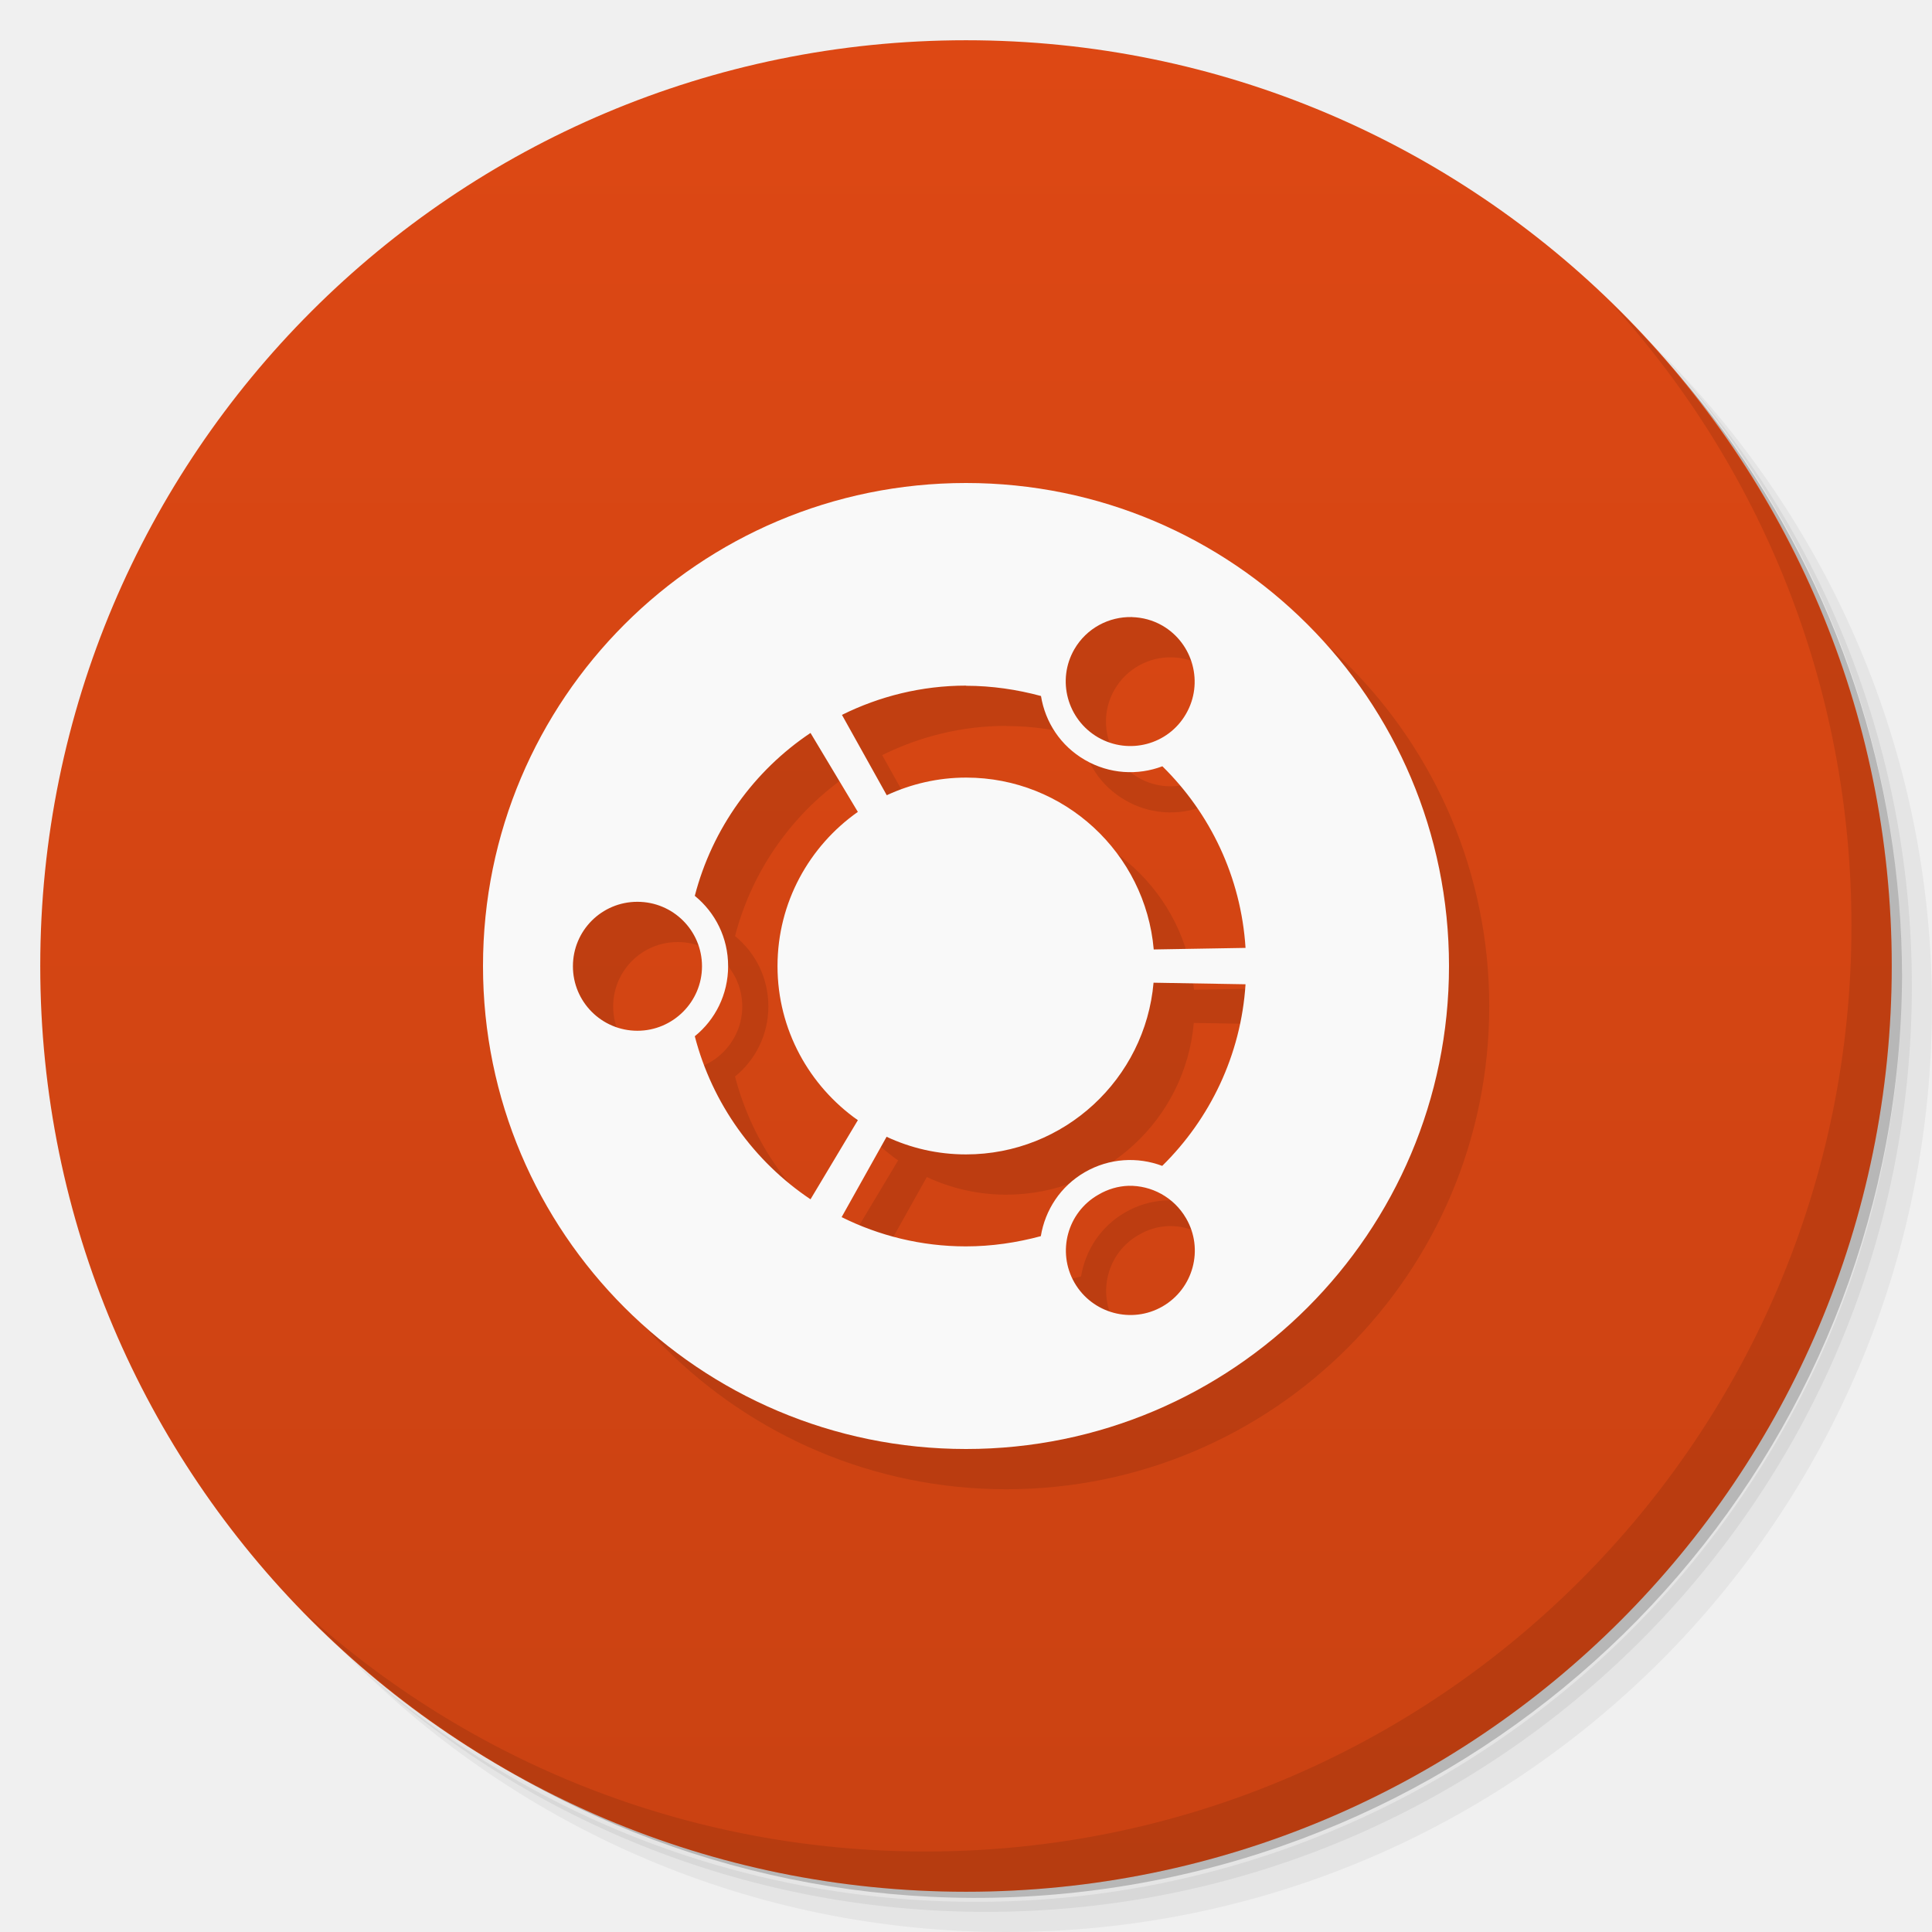
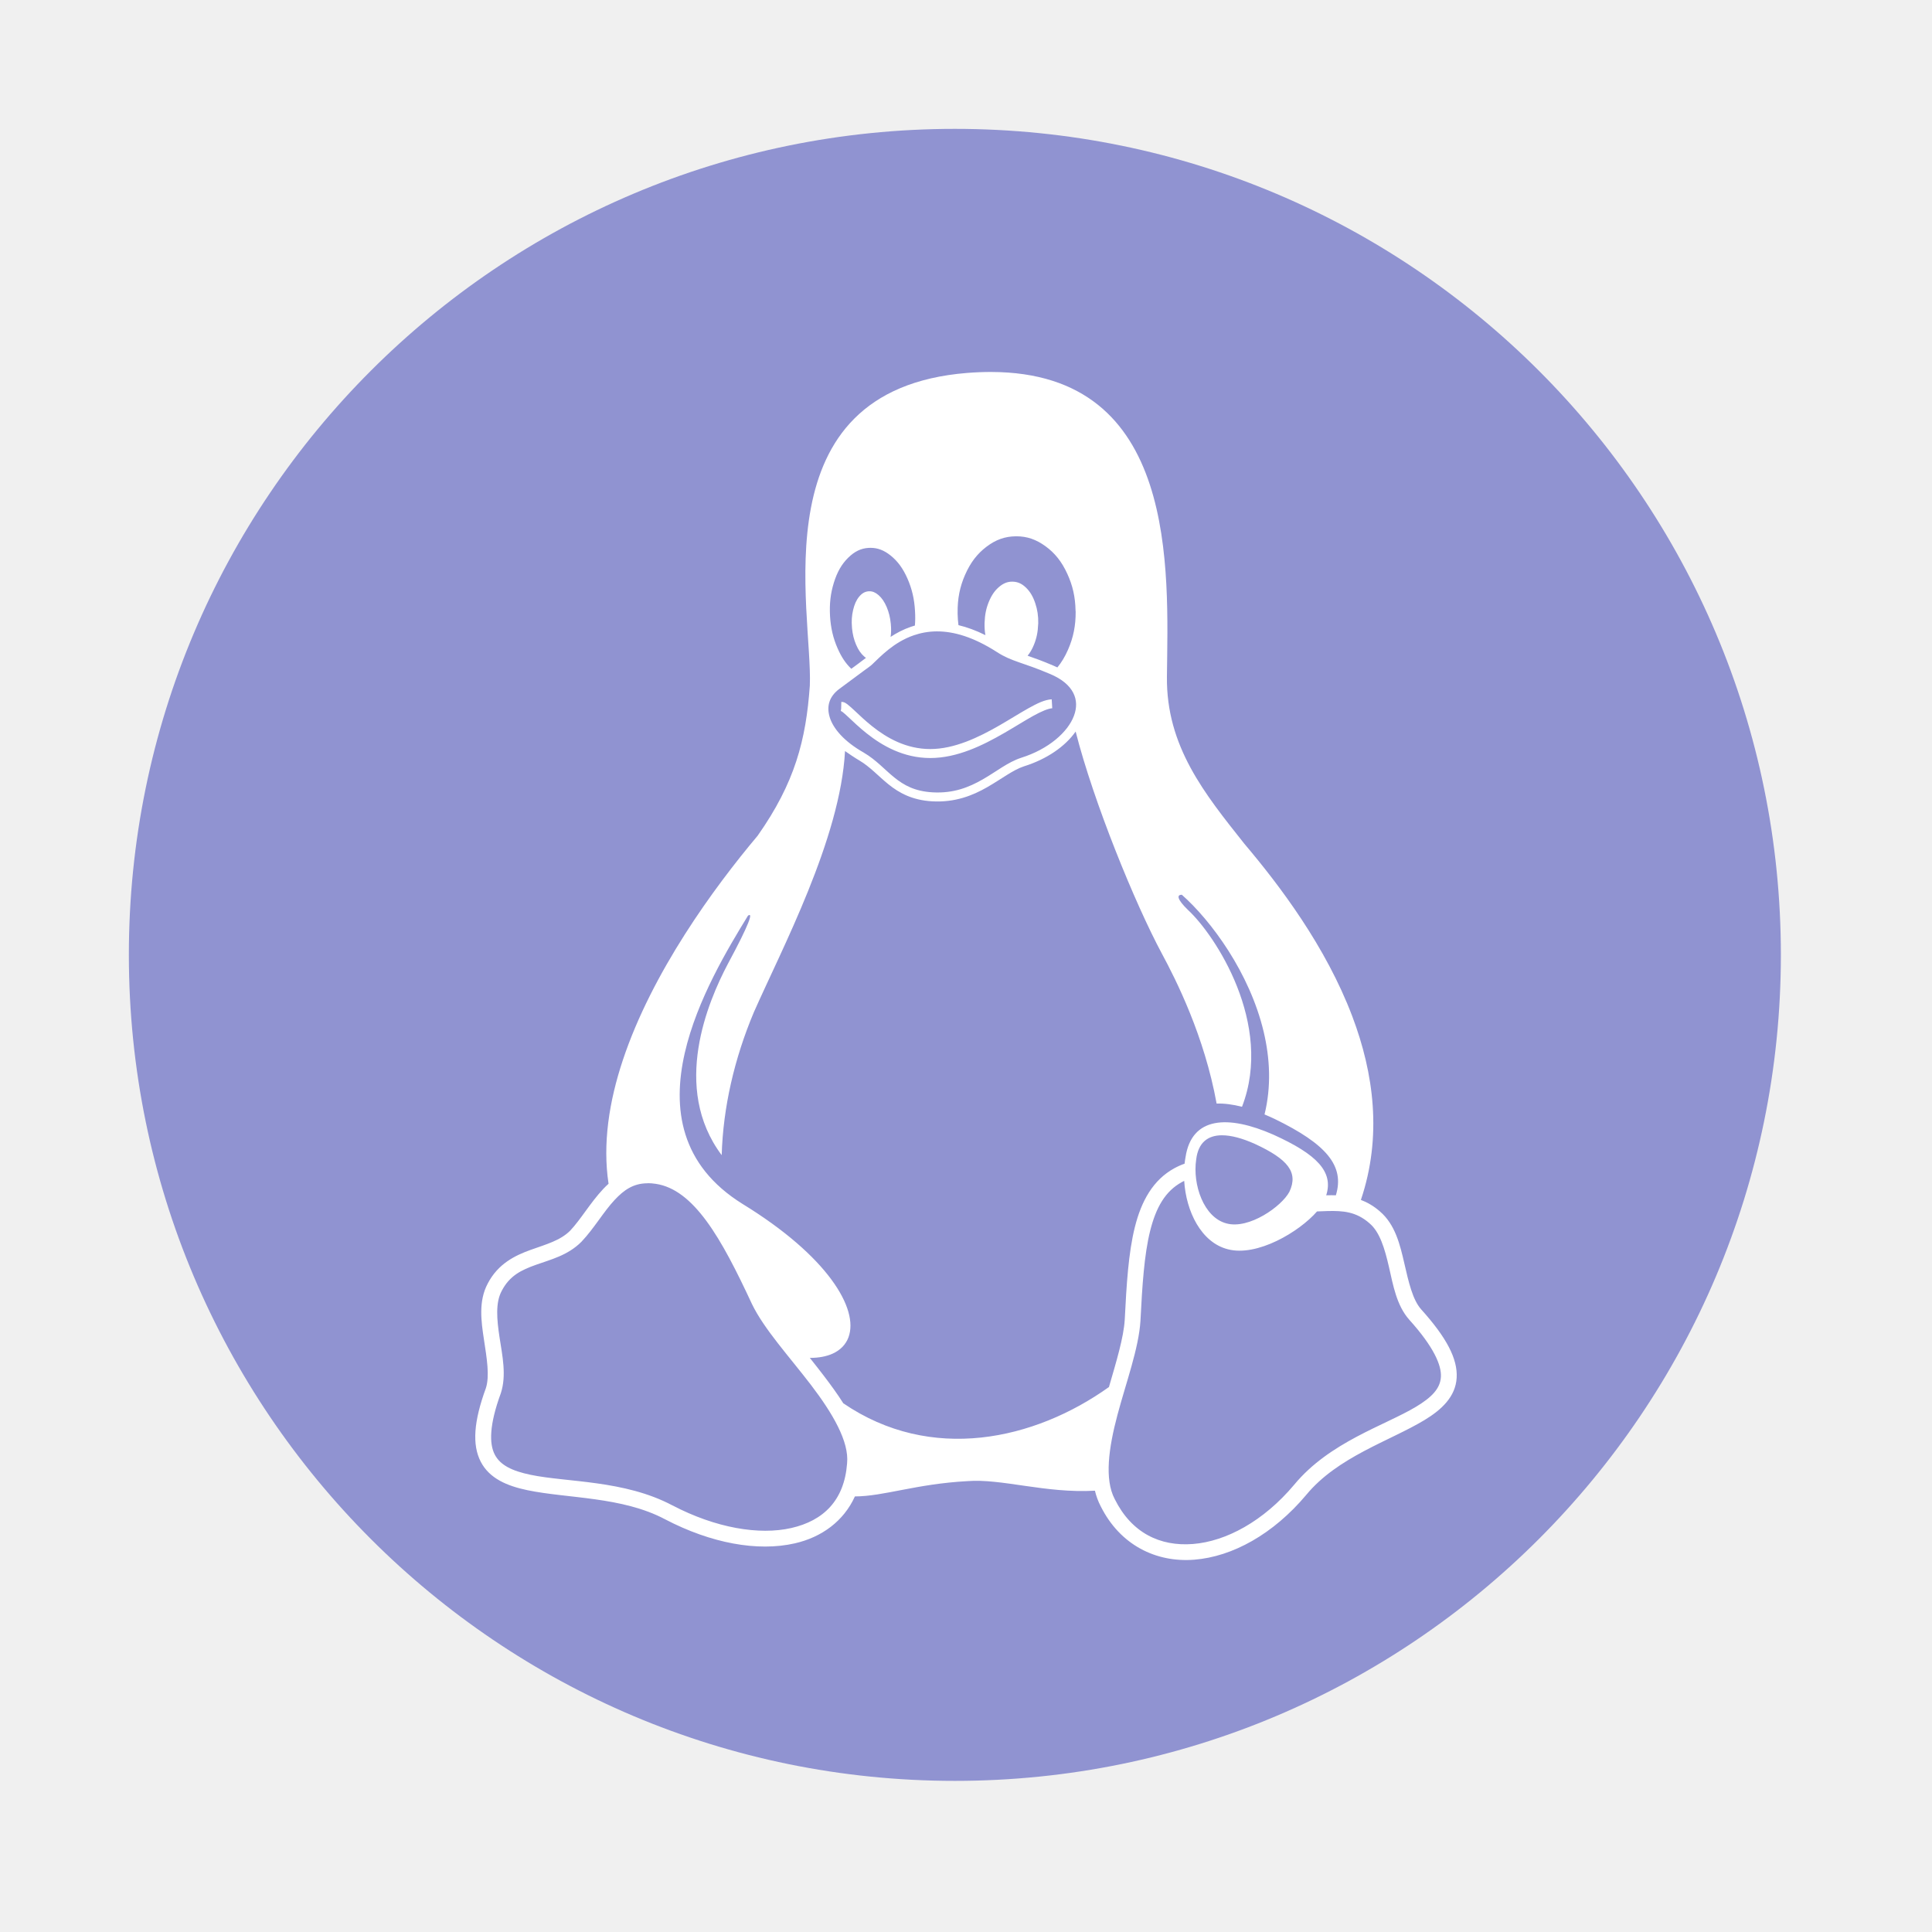
- <svg xmlns="http://www.w3.org/2000/svg" viewBox="0 0 48 48">
-   <defs>
-     <linearGradient id="linearGradient3764" x1="1" x2="47" gradientUnits="userSpaceOnUse" gradientTransform="matrix(0,-1,1,0,-1.5e-6,48)">
-       <stop style="stop-color:#ca4212;stop-opacity:1" />
-       <stop offset="1" style="stop-color:#dd4814;stop-opacity:1" />
-     </linearGradient>
-   </defs>
-   <g>
-     <path d="m 36.31 5 c 5.859 4.062 9.688 10.831 9.688 18.5 c 0 12.426 -10.07 22.5 -22.5 22.5 c -7.669 0 -14.438 -3.828 -18.5 -9.688 c 1.037 1.822 2.306 3.499 3.781 4.969 c 4.085 3.712 9.514 5.969 15.469 5.969 c 12.703 0 23 -10.298 23 -23 c 0 -5.954 -2.256 -11.384 -5.969 -15.469 c -1.469 -1.475 -3.147 -2.744 -4.969 -3.781 z m 4.969 3.781 c 3.854 4.113 6.219 9.637 6.219 15.719 c 0 12.703 -10.297 23 -23 23 c -6.081 0 -11.606 -2.364 -15.719 -6.219 c 4.16 4.144 9.883 6.719 16.219 6.719 c 12.703 0 23 -10.298 23 -23 c 0 -6.335 -2.575 -12.06 -6.719 -16.219 z" style="opacity:0.05" />
-     <path d="m 41.28 8.781 c 3.712 4.085 5.969 9.514 5.969 15.469 c 0 12.703 -10.297 23 -23 23 c -5.954 0 -11.384 -2.256 -15.469 -5.969 c 4.113 3.854 9.637 6.219 15.719 6.219 c 12.703 0 23 -10.298 23 -23 c 0 -6.081 -2.364 -11.606 -6.219 -15.719 z" style="opacity:0.1" />
-     <path d="m 31.25 2.375 c 8.615 3.154 14.75 11.417 14.75 21.13 c 0 12.426 -10.07 22.5 -22.5 22.5 c -9.708 0 -17.971 -6.135 -21.12 -14.75 a 23 23 0 0 0 44.875 -7 a 23 23 0 0 0 -16 -21.875 z" style="opacity:0.2" />
-   </g>
-   <g>
-     <path d="m 24 1 c 12.703 0 23 10.297 23 23 c 0 12.703 -10.297 23 -23 23 -12.703 0 -23 -10.297 -23 -23 0 -12.703 10.297 -23 23 -23 z" style="fill:url(#linearGradient3764);fill-opacity:1" />
-   </g>
-   <g>
-     <g>
-       <g transform="translate(1,1)">
-         <g style="opacity:0.1">
-           <g>
-             <path d="m 24 12 c -6.629 0 -12 5.371 -12 12 c 0 6.625 5.375 12 12 12 c 6.625 0 12 -5.371 12 -12 c 0 -6.629 -5.371 -12 -12 -12 m 4.125 3.332 c 0.258 0.008 0.516 0.074 0.754 0.211 c 0.766 0.445 1.031 1.43 0.586 2.195 c -0.441 0.766 -1.418 1.023 -2.184 0.582 c -0.766 -0.445 -1.031 -1.422 -0.59 -2.188 c 0.305 -0.527 0.863 -0.816 1.434 -0.801 m -4.125 1.707 c 0.645 0 1.27 0.094 1.863 0.254 c 0.105 0.648 0.484 1.238 1.094 1.59 c 0.609 0.352 1.313 0.387 1.922 0.156 c 1.184 1.164 1.953 2.746 2.066 4.512 l -2.281 0.039 c -0.207 -2.391 -2.219 -4.27 -4.66 -4.27 c -0.707 0 -1.371 0.16 -1.973 0.438 l -1.113 -1.996 c 0.93 -0.461 1.977 -0.727 3.086 -0.727 m -3.867 1.176 l 1.176 1.961 c -1.203 0.848 -1.996 2.246 -1.996 3.832 c 0 1.582 0.793 2.98 1.996 3.828 l -1.176 1.965 c -1.402 -0.938 -2.441 -2.375 -2.875 -4.051 c 0.508 -0.41 0.828 -1.039 0.828 -1.742 c 0 -0.707 -0.32 -1.332 -0.828 -1.746 c 0.434 -1.676 1.477 -3.113 2.875 -4.047 m -4.301 4.195 c 0.887 0 1.605 0.715 1.605 1.602 c 0 0.883 -0.723 1.602 -1.605 1.602 c -0.887 0 -1.602 -0.719 -1.602 -1.602 c 0 -0.887 0.715 -1.602 1.602 -1.602 m 12.824 2.01 l 2.285 0.039 c -0.113 1.762 -0.887 3.348 -2.07 4.512 c -0.609 -0.23 -1.313 -0.195 -1.922 0.156 c -0.609 0.352 -0.988 0.945 -1.094 1.59 c -0.594 0.16 -1.219 0.254 -1.863 0.254 c -1.109 0 -2.16 -0.266 -3.086 -0.727 l 1.117 -1.996 c 0.602 0.281 1.266 0.438 1.973 0.438 c 2.445 0 4.453 -1.879 4.66 -4.27 m -0.621 5.05 c 0.566 -0.012 1.125 0.281 1.43 0.809 c 0.445 0.766 0.18 1.746 -0.586 2.188 c -0.766 0.441 -1.746 0.176 -2.188 -0.59 c -0.441 -0.766 -0.176 -1.746 0.59 -2.184 c 0.238 -0.141 0.496 -0.215 0.754 -0.223 m 0 0" style="fill:#000;fill-opacity:1;stroke:none;fill-rule:nonzero" />
-           </g>
-         </g>
-       </g>
-     </g>
-   </g>
-   <g>
-     <g>
-       <g>
-         <path d="m 24 12 c -6.629 0 -12 5.371 -12 12 c 0 6.625 5.375 12 12 12 c 6.625 0 12 -5.371 12 -12 c 0 -6.629 -5.371 -12 -12 -12 m 4.125 3.332 c 0.258 0.008 0.516 0.074 0.754 0.211 c 0.766 0.445 1.031 1.43 0.586 2.195 c -0.441 0.766 -1.418 1.023 -2.184 0.582 c -0.766 -0.445 -1.031 -1.422 -0.59 -2.188 c 0.305 -0.527 0.863 -0.816 1.434 -0.801 m -4.125 1.707 c 0.645 0 1.27 0.094 1.863 0.254 c 0.105 0.648 0.484 1.238 1.094 1.59 c 0.609 0.352 1.313 0.387 1.922 0.156 c 1.184 1.164 1.953 2.746 2.066 4.512 l -2.281 0.039 c -0.207 -2.391 -2.219 -4.27 -4.66 -4.27 c -0.707 0 -1.371 0.16 -1.973 0.438 l -1.113 -1.996 c 0.93 -0.461 1.977 -0.727 3.086 -0.727 m -3.867 1.176 l 1.176 1.961 c -1.203 0.848 -1.996 2.246 -1.996 3.832 c 0 1.582 0.793 2.98 1.996 3.828 l -1.176 1.965 c -1.402 -0.938 -2.441 -2.375 -2.875 -4.051 c 0.508 -0.41 0.828 -1.039 0.828 -1.742 c 0 -0.707 -0.32 -1.332 -0.828 -1.746 c 0.434 -1.676 1.477 -3.113 2.875 -4.047 m -4.301 4.195 c 0.887 0 1.605 0.715 1.605 1.602 c 0 0.883 -0.723 1.602 -1.605 1.602 c -0.887 0 -1.602 -0.719 -1.602 -1.602 c 0 -0.887 0.715 -1.602 1.602 -1.602 m 12.824 2.01 l 2.285 0.039 c -0.113 1.762 -0.887 3.348 -2.07 4.512 c -0.609 -0.23 -1.313 -0.195 -1.922 0.156 c -0.609 0.352 -0.988 0.945 -1.094 1.59 c -0.594 0.16 -1.219 0.254 -1.863 0.254 c -1.109 0 -2.16 -0.266 -3.086 -0.727 l 1.117 -1.996 c 0.602 0.281 1.266 0.438 1.973 0.438 c 2.445 0 4.453 -1.879 4.66 -4.27 m -0.621 5.05 c 0.566 -0.012 1.125 0.281 1.43 0.809 c 0.445 0.766 0.18 1.746 -0.586 2.188 c -0.766 0.441 -1.746 0.176 -2.188 -0.59 c -0.441 -0.766 -0.176 -1.746 0.59 -2.184 c 0.238 -0.141 0.496 -0.215 0.754 -0.223 m 0 0" style="fill:#f9f9f9;fill-opacity:1;stroke:none;fill-rule:nonzero" />
-       </g>
-     </g>
-   </g>
-   <g>
-     <path d="m 40.03 7.531 c 3.712 4.084 5.969 9.514 5.969 15.469 0 12.703 -10.297 23 -23 23 c -5.954 0 -11.384 -2.256 -15.469 -5.969 4.178 4.291 10.01 6.969 16.469 6.969 c 12.703 0 23 -10.298 23 -23 0 -6.462 -2.677 -12.291 -6.969 -16.469 z" style="opacity:0.1" />
-   </g>
+ <svg xmlns="http://www.w3.org/2000/svg" height="512" viewBox="0 0 512 512" width="512" version="1.1" id="svg2">
+   <defs id="defs17" />
+   <path style="fill:#9093d1;fill-rule:evenodd;fill-opacity:1" d="m 471.95,253.05 c 0,120.9 -98.01,218.9 -218.9,218.9 -120.9,0 -218.9,-98.01 -218.9,-218.9 0,-120.9 98.01,-218.9 218.9,-218.9 120.9,0 218.9,98.01 218.9,218.9" id="path6" />
+   <path id="path4004" d="m 262.61,98.577 c -2.022,-0.003 -4.131,0.081 -6.33,0.256 -55.583,4.476 -40.842,63.197 -41.667,82.861 -1.015,14.38 -3.931,25.712 -13.821,39.77 -11.619,13.817 -27.978,36.181 -35.727,59.46 -3.657,10.987 -5.398,22.186 -3.791,32.785 -0.504,0.451 -0.983,0.923 -1.439,1.41 -3.411,3.642 -5.932,8.055 -8.741,11.026 -2.624,2.618 -6.363,3.613 -10.471,5.087 -4.11,1.475 -8.622,3.649 -11.361,8.905 0,0 0,10e-4 -0.001,10e-4 -0.003,0.006 -0.012,0.018 -0.012,0.029 l 0,0 c -2.48,4.631 -1.742,9.964 -0.985,14.905 0.757,4.941 1.524,9.61 0.506,12.778 -3.253,8.891 -3.668,15.04 -1.378,19.501 2.295,4.47 7.013,6.443 12.345,7.557 10.665,2.227 25.108,1.674 36.491,7.707 l 0.978,-1.846 -0.968,1.852 c 12.186,6.371 24.54,8.634 34.396,6.383 7.146,-1.632 12.947,-5.887 15.926,-12.435 7.709,-0.035 16.169,-3.303 29.72,-4.049 9.193,-0.741 20.677,3.265 33.886,2.531 0.345,1.433 0.845,2.811 1.529,4.121 0.006,0.018 0.012,0.029 0.023,0.041 5.121,10.24 14.635,14.923 24.775,14.123 10.153,-0.801 20.947,-6.788 29.673,-17.172 l -1.6,-1.344 1.612,1.33 c 8.317,-10.085 22.122,-14.266 31.275,-19.787 4.577,-2.761 8.291,-6.217 8.578,-11.237 0.287,-5.018 -2.659,-10.641 -9.433,-18.161 0,0 -0.001,-10e-4 -0.001,-10e-4 -10e-4,-0.003 -0.006,-0.006 -0.006,-0.012 -2.226,-2.515 -3.288,-7.177 -4.429,-12.142 -1.14,-4.961 -2.413,-10.313 -6.486,-13.782 l 0,0 c -0.012,-0.006 -0.018,-0.012 -0.023,-0.023 0,0 0,0 0,0 -1.621,-1.413 -3.306,-2.371 -5.002,-3.015 5.663,-16.795 3.441,-33.519 -2.275,-48.632 -7.016,-18.548 -19.264,-34.709 -28.619,-45.764 -10.471,-13.207 -20.712,-25.746 -20.51,-44.266 0.312,-28.266 3.109,-80.683 -46.63,-80.751 z m 6.734,43.546 c 2.822,0 5.233,0.827 7.709,2.625 2.515,1.826 4.328,4.111 5.788,7.303 1.434,3.111 2.123,6.153 2.191,9.764 0,0.095 0,0.175 0.029,0.27 0.023,3.706 -0.609,6.857 -2.015,10.075 -0.803,1.837 -1.724,3.378 -2.827,4.713 -0.374,-0.18 -0.763,-0.353 -1.167,-0.519 l 0,0 c -2.796,-1.198 -4.941,-1.96 -6.729,-2.58 0.648,-0.779 1.188,-1.703 1.662,-2.858 0.717,-1.745 1.068,-3.449 1.136,-5.477 0,-0.081 0.023,-0.149 0.023,-0.243 0.041,-1.947 -0.216,-3.611 -0.784,-5.315 -0.595,-1.785 -1.352,-3.07 -2.448,-4.138 -1.095,-1.068 -2.191,-1.555 -3.503,-1.596 -0.061,-0.003 -0.123,-0.003 -0.184,-0.003 -1.234,0.003 -2.305,0.427 -3.414,1.355 -1.163,0.974 -2.029,2.218 -2.745,3.949 -0.717,1.731 -1.068,3.449 -1.136,5.491 -0.012,0.081 -0.012,0.149 -0.012,0.23 -0.023,1.122 0.047,2.151 0.221,3.149 -2.525,-1.258 -4.904,-2.116 -7.137,-2.647 -0.128,-0.966 -0.201,-1.962 -0.224,-3.004 l 0,-0.284 c -0.041,-3.692 0.568,-6.857 1.988,-10.075 1.42,-3.219 3.178,-5.531 5.653,-7.411 2.475,-1.88 4.909,-2.745 7.79,-2.772 0.047,0 0.09,0 0.135,0 z m -38.63,3.059 c 1.872,0.003 3.548,0.63 5.281,2.014 1.88,1.501 3.3,3.421 4.49,6.126 1.19,2.705 1.826,5.41 2.002,8.601 l 0,0.029 c 0.085,1.34 0.075,2.602 -0.029,3.824 -0.37,0.105 -0.733,0.219 -1.089,0.342 -2.019,0.695 -3.798,1.642 -5.349,2.666 0.152,-1.071 0.174,-2.158 0.058,-3.37 -0.018,-0.068 -0.018,-0.122 -0.018,-0.189 -0.163,-1.609 -0.5,-2.962 -1.068,-4.328 -0.609,-1.42 -1.285,-2.421 -2.177,-3.192 -0.809,-0.699 -1.573,-1.019 -2.414,-1.013 -0.087,0 -0.175,0.003 -0.264,0.012 -0.947,0.081 -1.731,0.541 -2.475,1.447 -0.744,0.906 -1.231,2.029 -1.582,3.516 -0.352,1.488 -0.447,2.948 -0.297,4.625 0,0.068 0.012,0.122 0.012,0.189 0.163,1.623 0.487,2.975 1.068,4.341 0.595,1.406 1.285,2.407 2.177,3.178 0.15,0.129 0.297,0.245 0.445,0.349 -0.928,0.715 -1.372,1.044 -2.133,1.603 -0.488,0.358 -1.069,0.784 -1.745,1.282 -1.473,-1.38 -2.622,-3.114 -3.627,-5.398 -1.19,-2.705 -1.826,-5.41 -2.015,-8.601 l 0,-0.029 c -0.175,-3.192 0.135,-5.937 1.014,-8.777 0.879,-2.84 2.056,-4.896 3.76,-6.586 1.704,-1.69 3.422,-2.542 5.491,-2.651 0.161,-0.006 0.322,-0.012 0.48,-0.012 z m 17.569,22.143 c 4.352,-0.018 9.588,1.41 15.928,5.486 3.894,2.532 6.924,2.744 13.902,5.732 l 0.012,0.003 0.006,0.003 c 3.357,1.377 5.328,3.173 6.29,5.063 0.963,1.891 0.986,3.941 0.18,6.098 -1.611,4.314 -6.756,8.853 -13.974,11.107 l -0.006,0.003 -0.006,0.003 c -3.52,1.144 -6.589,3.669 -10.207,5.738 -3.618,2.069 -7.713,3.738 -13.28,3.416 0,-6e-5 0,0 0,0 -4.739,-0.276 -7.572,-1.885 -10.134,-3.944 -2.562,-2.059 -4.794,-4.645 -8.063,-6.565 l -0.006,-0.006 -0.006,-0.006 c -5.265,-2.976 -8.14,-6.418 -9.042,-9.402 -0.902,-2.984 -0.058,-5.531 2.557,-7.489 2.937,-2.201 4.977,-3.698 6.336,-4.696 1.35,-0.991 1.912,-1.362 2.342,-1.775 0.001,-0.003 0.003,-0.003 0.006,-0.006 0,0 0.001,-0.003 0.001,-0.003 2.207,-2.089 5.725,-5.895 11.027,-7.72 1.825,-0.628 3.862,-1.034 6.141,-1.043 z m 30.43,17.997 c -1.878,0.113 -3.845,1.079 -6.135,2.357 -2.29,1.279 -4.865,2.914 -7.656,4.525 -5.582,3.221 -12.007,6.302 -18.393,6.302 -6.395,0 -11.505,-2.954 -15.337,-5.991 -1.916,-1.519 -3.498,-3.048 -4.761,-4.231 -0.632,-0.592 -1.18,-1.096 -1.691,-1.49 -0.511,-0.394 -0.927,-0.784 -1.783,-0.784 l -0.041,1.797 c -0.061,0.601 -0.124,0.583 -0.099,0.599 0.041,0.029 0.238,0.095 0.47,0.273 0.376,0.289 0.898,0.762 1.517,1.341 1.238,1.16 2.884,2.754 4.91,4.36 4.052,3.211 9.687,6.505 16.816,6.505 7.138,0 13.892,-3.337 19.583,-6.62 2.845,-1.642 5.429,-3.281 7.627,-4.508 2.197,-1.227 4.046,-1.996 5.116,-2.06 l -0.142,-2.376 z m 6.345,8.542 c 4.741,18.69 15.769,45.685 22.856,58.859 3.767,6.99 11.262,21.84 14.501,39.732 2.052,-0.063 4.311,0.235 6.731,0.854 8.467,-21.949 -7.18,-45.591 -14.334,-52.176 -2.889,-2.803 -3.027,-4.059 -1.595,-3.999 7.762,6.865 17.953,20.671 21.66,36.256 1.691,7.106 2.051,14.577 0.237,21.949 0.887,0.368 1.789,0.77 2.702,1.202 13.59,6.618 18.617,12.373 16.2,20.227 -0.796,-0.029 -1.579,-0.023 -2.343,-0.006 -0.071,0.001 -0.142,0.003 -0.213,0.006 1.968,-6.226 -2.392,-10.818 -14.009,-16.074 -12.05,-5.301 -21.652,-4.774 -23.275,5.978 -0.104,0.563 -0.188,1.137 -0.251,1.719 -0.9,0.312 -1.805,0.712 -2.713,1.208 -5.658,3.096 -8.746,8.714 -10.464,15.604 -1.716,6.884 -2.208,15.207 -2.682,24.563 0,0.001 0,0.003 0,0.006 -0.29,4.704 -2.224,11.067 -4.185,17.807 -19.739,14.08 -47.136,20.181 -70.397,4.306 -1.576,-2.494 -3.385,-4.964 -5.246,-7.401 -1.189,-1.556 -2.41,-3.103 -3.624,-4.628 2.388,0 4.417,-0.389 6.058,-1.133 2.04,-0.925 3.473,-2.411 4.182,-4.318 1.418,-3.815 -0.006,-9.196 -4.546,-15.341 -4.54,-6.145 -12.228,-13.079 -23.526,-20.008 0,0 -0.001,0 -0.001,-0.001 -8.3,-5.164 -12.942,-11.493 -15.115,-18.365 -2.173,-6.873 -1.868,-14.304 -0.194,-21.641 3.214,-14.083 11.473,-27.781 16.743,-36.376 1.419,-1.044 0.507,1.938 -5.335,12.786 -5.235,9.918 -15.023,32.807 -1.622,50.673 0.358,-12.715 3.395,-25.682 8.492,-37.812 7.425,-16.831 22.955,-46.017 24.189,-69.28 0.636,0.462 2.821,1.936 3.795,2.49 0.001,0.003 0.003,0.003 0.006,0.003 2.849,1.678 4.989,4.13 7.76,6.358 2.777,2.232 6.246,4.159 11.487,4.465 l 0,0 c 6.117,0.354 10.78,-1.541 14.599,-3.725 3.814,-2.181 6.861,-4.595 9.748,-5.537 0.003,-0.003 0.006,-0.003 0.012,-0.003 6.1,-1.908 10.95,-5.284 13.71,-9.222 z m 38.743,106.998 c 2.471,-0.012 5.464,0.812 8.74,2.278 8.818,4.071 11.576,7.56 9.169,12.685 -2.029,3.868 -10.711,10.021 -16.661,8.398 -6.072,-1.569 -9.034,-10.319 -8.047,-16.932 0.529,-4.491 3.069,-6.412 6.799,-6.43 z m -9.976,12.085 c 0.498,8.087 4.5,16.335 11.576,18.12 7.743,2.04 18.908,-4.604 23.622,-10.023 0.94,-0.035 1.859,-0.084 2.751,-0.105 4.135,-0.1 7.603,0.136 11.146,3.235 l 0.012,0.012 0.012,0.012 c 2.723,2.307 4.017,6.667 5.14,11.551 1.123,4.884 2.02,10.203 5.387,13.993 l 0.006,0.006 0.003,0.006 c 6.472,7.182 8.553,12.037 8.376,15.135 -0.177,3.099 -2.421,5.399 -6.563,7.898 -8.282,4.995 -22.956,9.339 -32.329,20.692 -8.139,9.685 -18.063,15.005 -26.803,15.695 -8.74,0.69 -16.281,-2.938 -20.726,-11.86 l -0.012,-0.023 -0.012,-0.023 c -2.758,-5.246 -1.609,-13.526 0.714,-22.259 2.323,-8.733 5.661,-17.7 6.108,-24.989 l 0,-0.012 0,-0.012 c 0.473,-9.338 0.995,-17.494 2.564,-23.786 1.569,-6.292 4.039,-10.554 8.415,-12.949 0.203,-0.111 0.406,-0.216 0.607,-0.316 z m -142.124,0.61 c 0.653,10e-4 1.345,0.058 2.081,0.169 4.954,0.75 9.274,4.214 13.436,9.86 4.162,5.646 8.035,13.352 12.016,21.901 l 0.006,0.012 0.003,0.012 c 3.199,6.677 9.95,14.02 15.672,21.51 5.721,7.49 10.149,15.009 9.572,20.763 l -10e-4,0.029 -0.001,0.029 c -0.746,9.815 -6.282,15.158 -14.781,17.099 -8.496,1.941 -20.015,0.012 -31.519,-6.006 -0.003,0 -0.006,0 -0.012,0 -12.728,-6.741 -27.87,-6.072 -37.583,-8.1 -4.858,-1.015 -8.028,-2.54 -9.482,-5.374 -1.455,-2.834 -1.487,-7.778 1.604,-16.209 l 0.012,-0.035 0.012,-0.035 c 1.529,-4.716 0.398,-9.876 -0.345,-14.72 -0.742,-4.844 -1.105,-9.249 0.549,-12.32 l 0.006,-0.012 0.006,-0.018 c 2.118,-4.082 5.223,-5.541 9.078,-6.924 3.855,-1.383 8.426,-2.469 12.035,-6.087 l 0.018,-0.018 0.018,-0.018 c 3.337,-3.52 5.843,-7.933 8.777,-11.065 2.475,-2.643 4.952,-4.394 8.686,-4.42 0.041,0 0.087,0 0.131,0 z" style="color:#000000;font-style:normal;font-variant:normal;font-weight:normal;font-stretch:normal;font-size:medium;line-height:normal;font-family:'Bitstream Vera Sans';-inkscape-font-specification:'Bitstream Vera Sans';text-indent:0;text-align:start;text-decoration:none;text-decoration-line:none;letter-spacing:normal;word-spacing:normal;text-transform:none;direction:ltr;block-progression:tb;writing-mode:lr-tb;baseline-shift:baseline;text-anchor:start;display:inline;overflow:visible;visibility:visible;fill:#ffffff;fill-opacity:1;stroke:none;stroke-width:309;marker:none;enable-background:accumulate" />
</svg>
